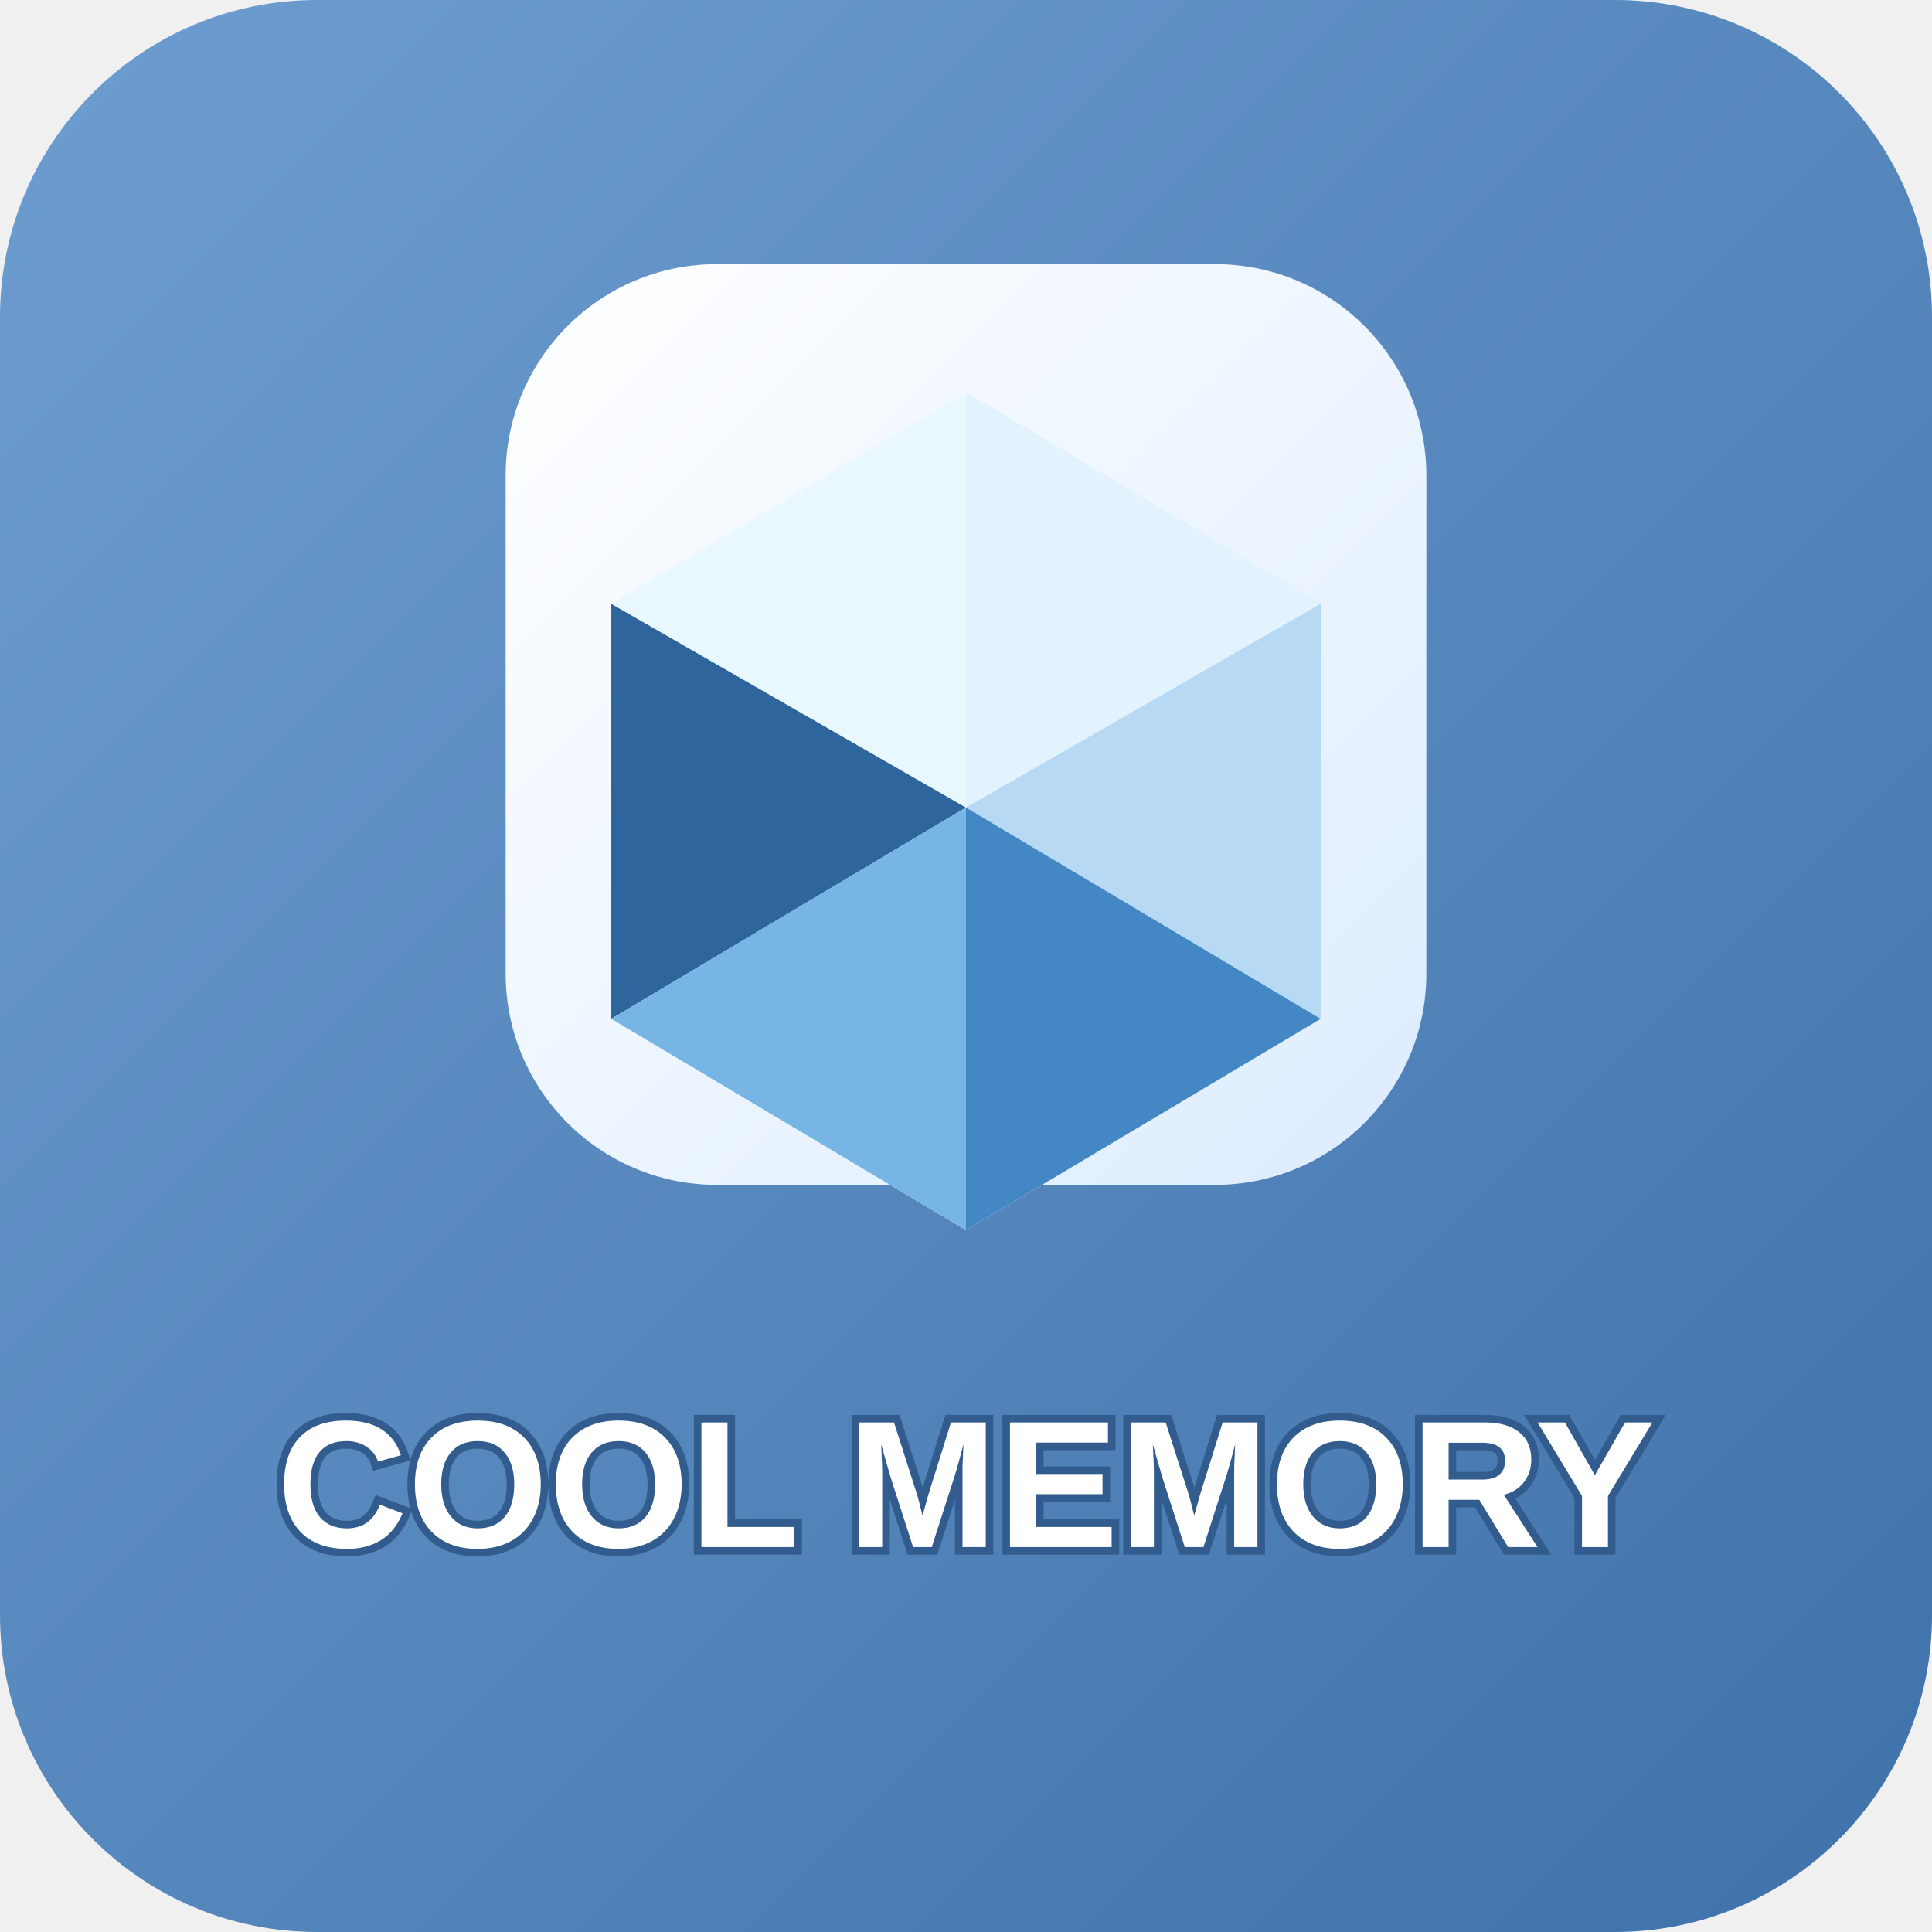
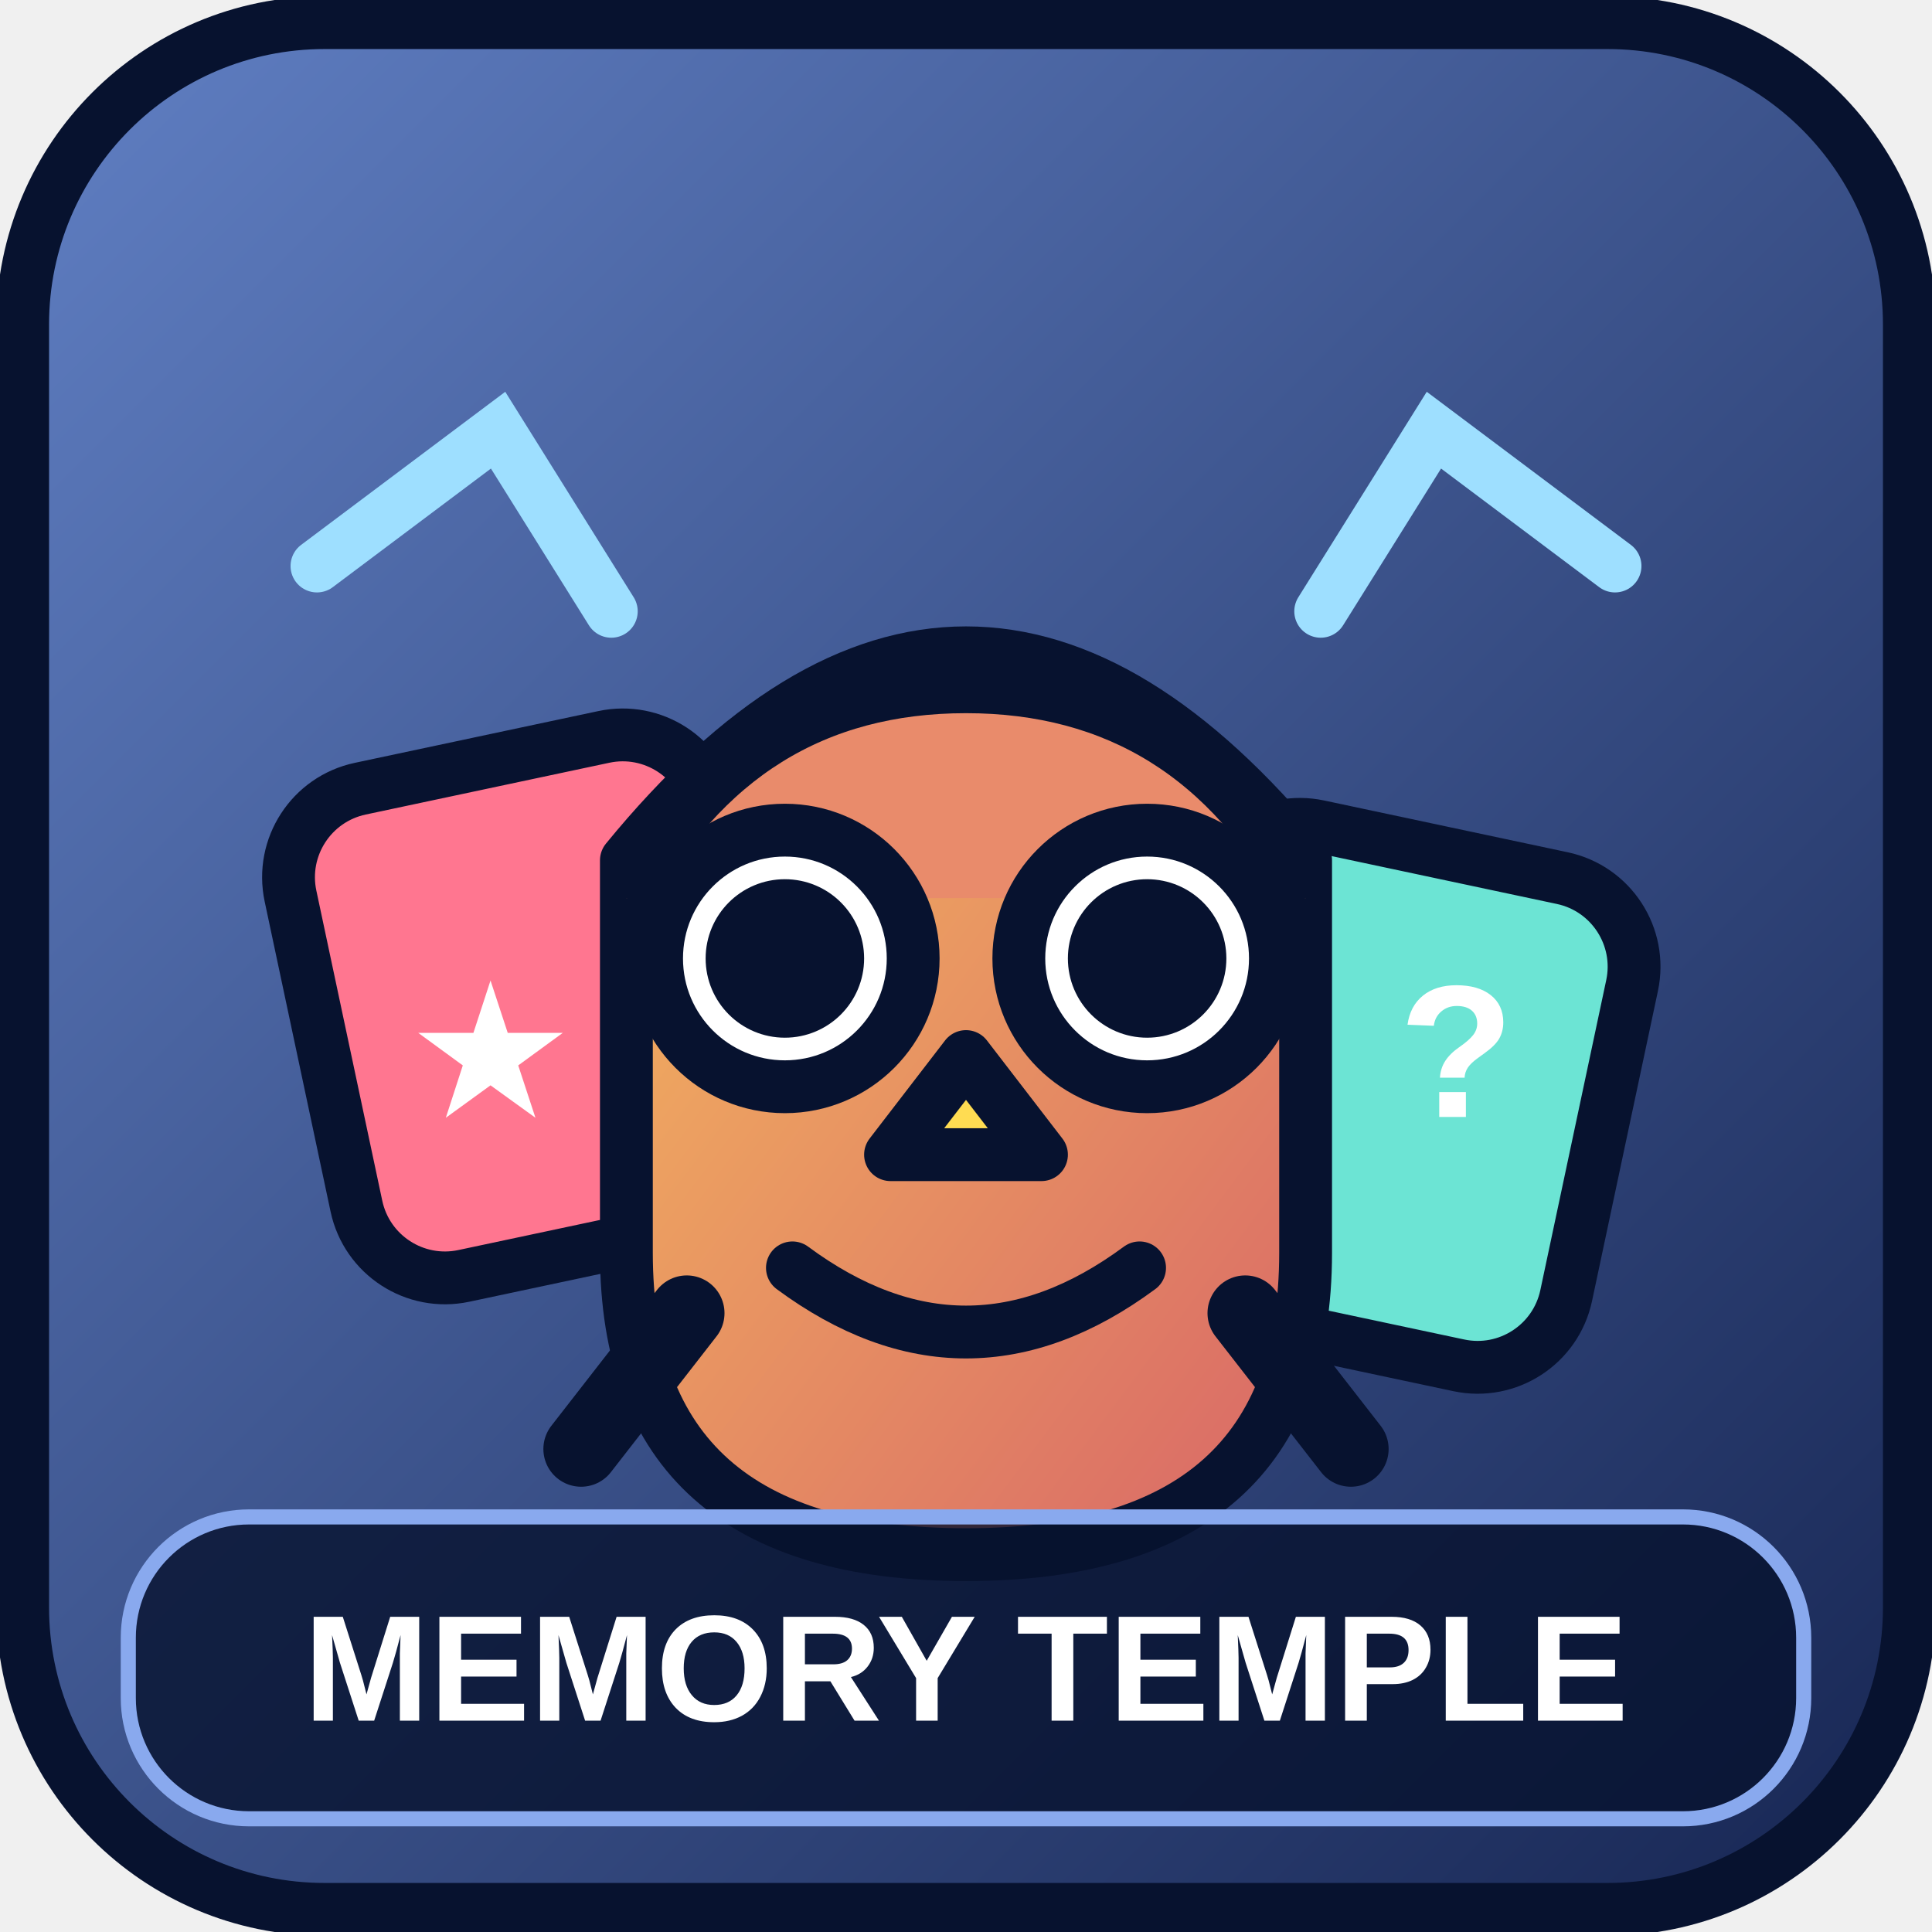
- <svg xmlns="http://www.w3.org/2000/svg" viewBox="0 0 256 256" role="img" aria-labelledby="title">
+ <svg xmlns="http://www.w3.org/2000/svg" viewBox="0 0 256 256" role="img" aria-labelledby="t">
  <defs>
    <linearGradient id="bg" y2="1">
-       <stop stop-color="#6e9ed0" />
-       <stop offset="1" stop-color="#3f71aa" />
+       <stop stop-color="#607fc3" />
+       <stop offset="1" stop-color="#172653" />
    </linearGradient>
-     <linearGradient id="tile" y2="1">
-       <stop stop-color="#fff" />
-       <stop offset="1" stop-color="#dcecff" />
+     <linearGradient id="owl" y2="1">
+       <stop stop-color="#f5b95e" />
+       <stop offset="1" stop-color="#d86667" />
    </linearGradient>
  </defs>
-   <rect width="256" height="256" rx="42" fill="url(#bg)" />
-   <rect x="67" y="35" width="122" height="122" rx="28" fill="url(#tile)" />
-   <path d="M128 52l47 28v55l-47 28-47-28V80z" fill="#f7fcff" />
-   <path d="M128 52v55l47 28V80z" fill="#b8d9f4" />
-   <path d="M128 107l-47 28V80z" fill="#2d659c" />
-   <path d="M128 107v56l47-28z" fill="#4388c5" />
-   <path d="M128 107l-47 28 47 28z" fill="#77b5e4" />
-   <path d="M128 52l47 28-47 27-47-27z" fill="#e8f6ff" opacity=".9" />
-   <text x="128" y="205" text-anchor="middle" font-family="Arial Black,Arial,sans-serif" font-size="24" font-weight="900" fill="#fff" stroke="#315c8d" stroke-width="2" paint-order="stroke">COOL MEMORY</text>
+   <rect x="3" y="3" width="250" height="250" rx="40" fill="url(#bg)" stroke="#07122f" stroke-width="7" />
+   <path d="M42 75l24-18 15 24M214 75l-24-18-15 24" fill="none" stroke="#9edfff" stroke-width="7" stroke-linecap="round" />
+   <g stroke="#07122f" stroke-width="7" stroke-linejoin="round">
+     <rect x="36" y="107" width="57" height="66" rx="12" fill="#ff7690" transform="rotate(-12 36 107)" />
+     <rect x="163" y="107" width="57" height="66" rx="12" fill="#6ce4d4" transform="rotate(12 163 107)" />
+     <path d="M83 114q45-55 90 0v52q0 40-45 40t-45-40z" fill="url(#owl)" />
+     <path d="M83 119q15-28 45-28t45 28" fill="#e98b6b" />
+     <circle cx="104" cy="127" r="17" fill="#fff" />
+     <circle cx="152" cy="127" r="17" fill="#fff" />
+     <circle cx="104" cy="127" r="7" fill="#07122f" />
+     <circle cx="152" cy="127" r="7" fill="#07122f" />
+     <path d="M128 140l-10 13h20z" fill="#ffdc52" />
+     <path d="M105 168q23 17 46 0" fill="none" stroke-linecap="round" />
+     <path d="M91 174l-14 18M165 174l14 18" stroke="#07122f" stroke-width="10" stroke-linecap="round" />
+   </g>
+   <g fill="#fff" font-family="Arial Black,Arial,sans-serif" font-weight="900" text-anchor="middle">
+     <text x="65" y="148" font-size="25">★</text>
+     <text x="193" y="148" font-size="25">?</text>
+   </g>
+   <rect x="17" y="201" width="222" height="40" rx="16" fill="#07122fcc" stroke="#89a9ee" stroke-width="2" />
+   <text x="128" y="228" text-anchor="middle" fill="#fff" font-family="Arial Black,Arial,sans-serif" font-size="20" font-weight="900">MEMORY TEMPLE</text>
</svg>
